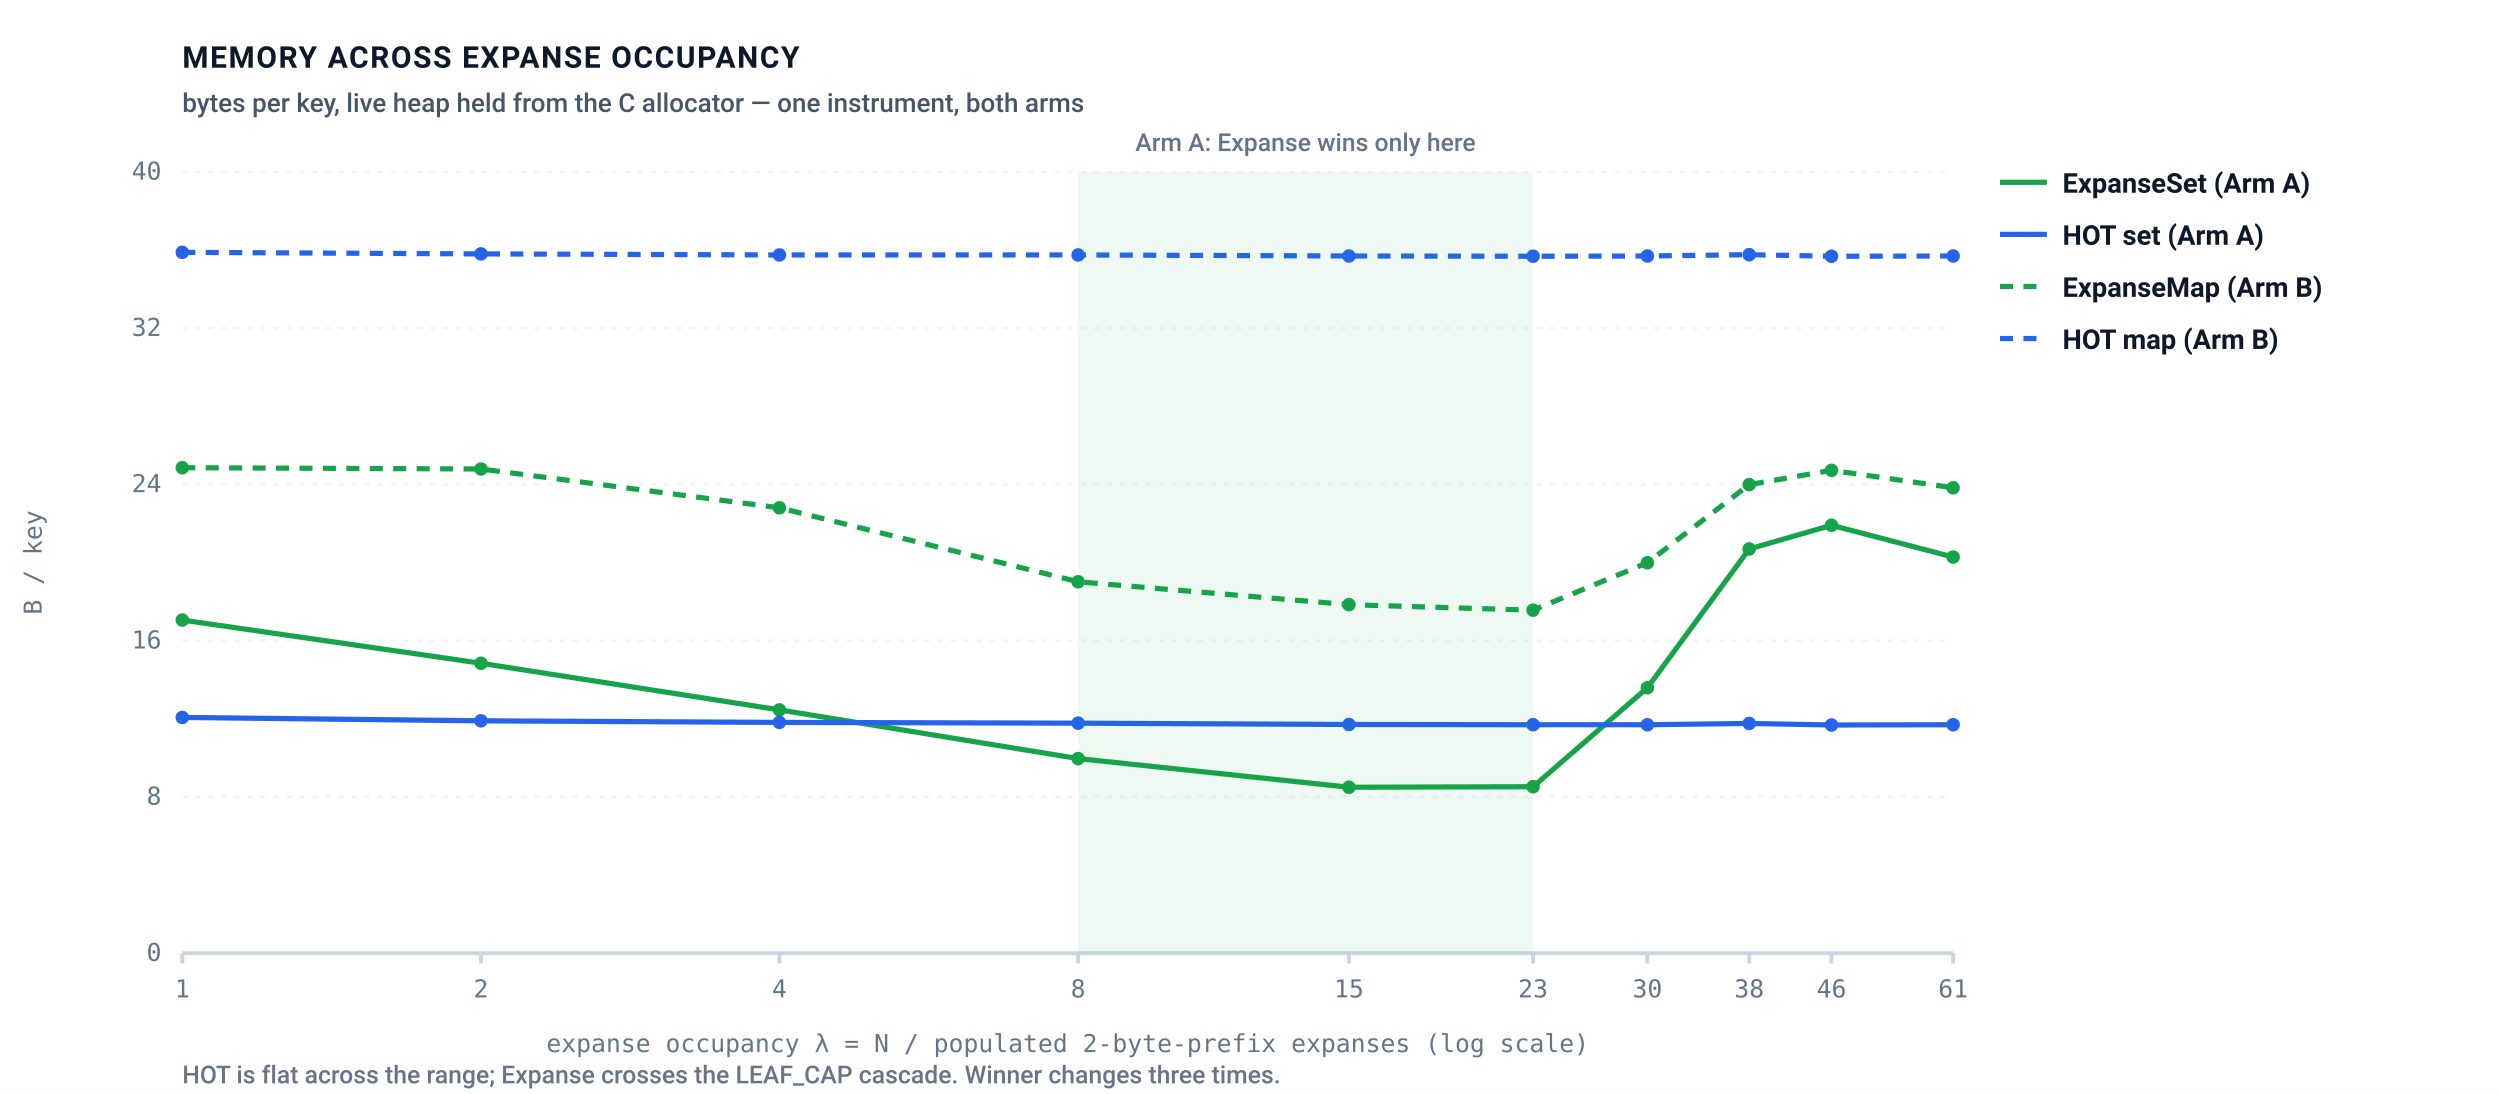
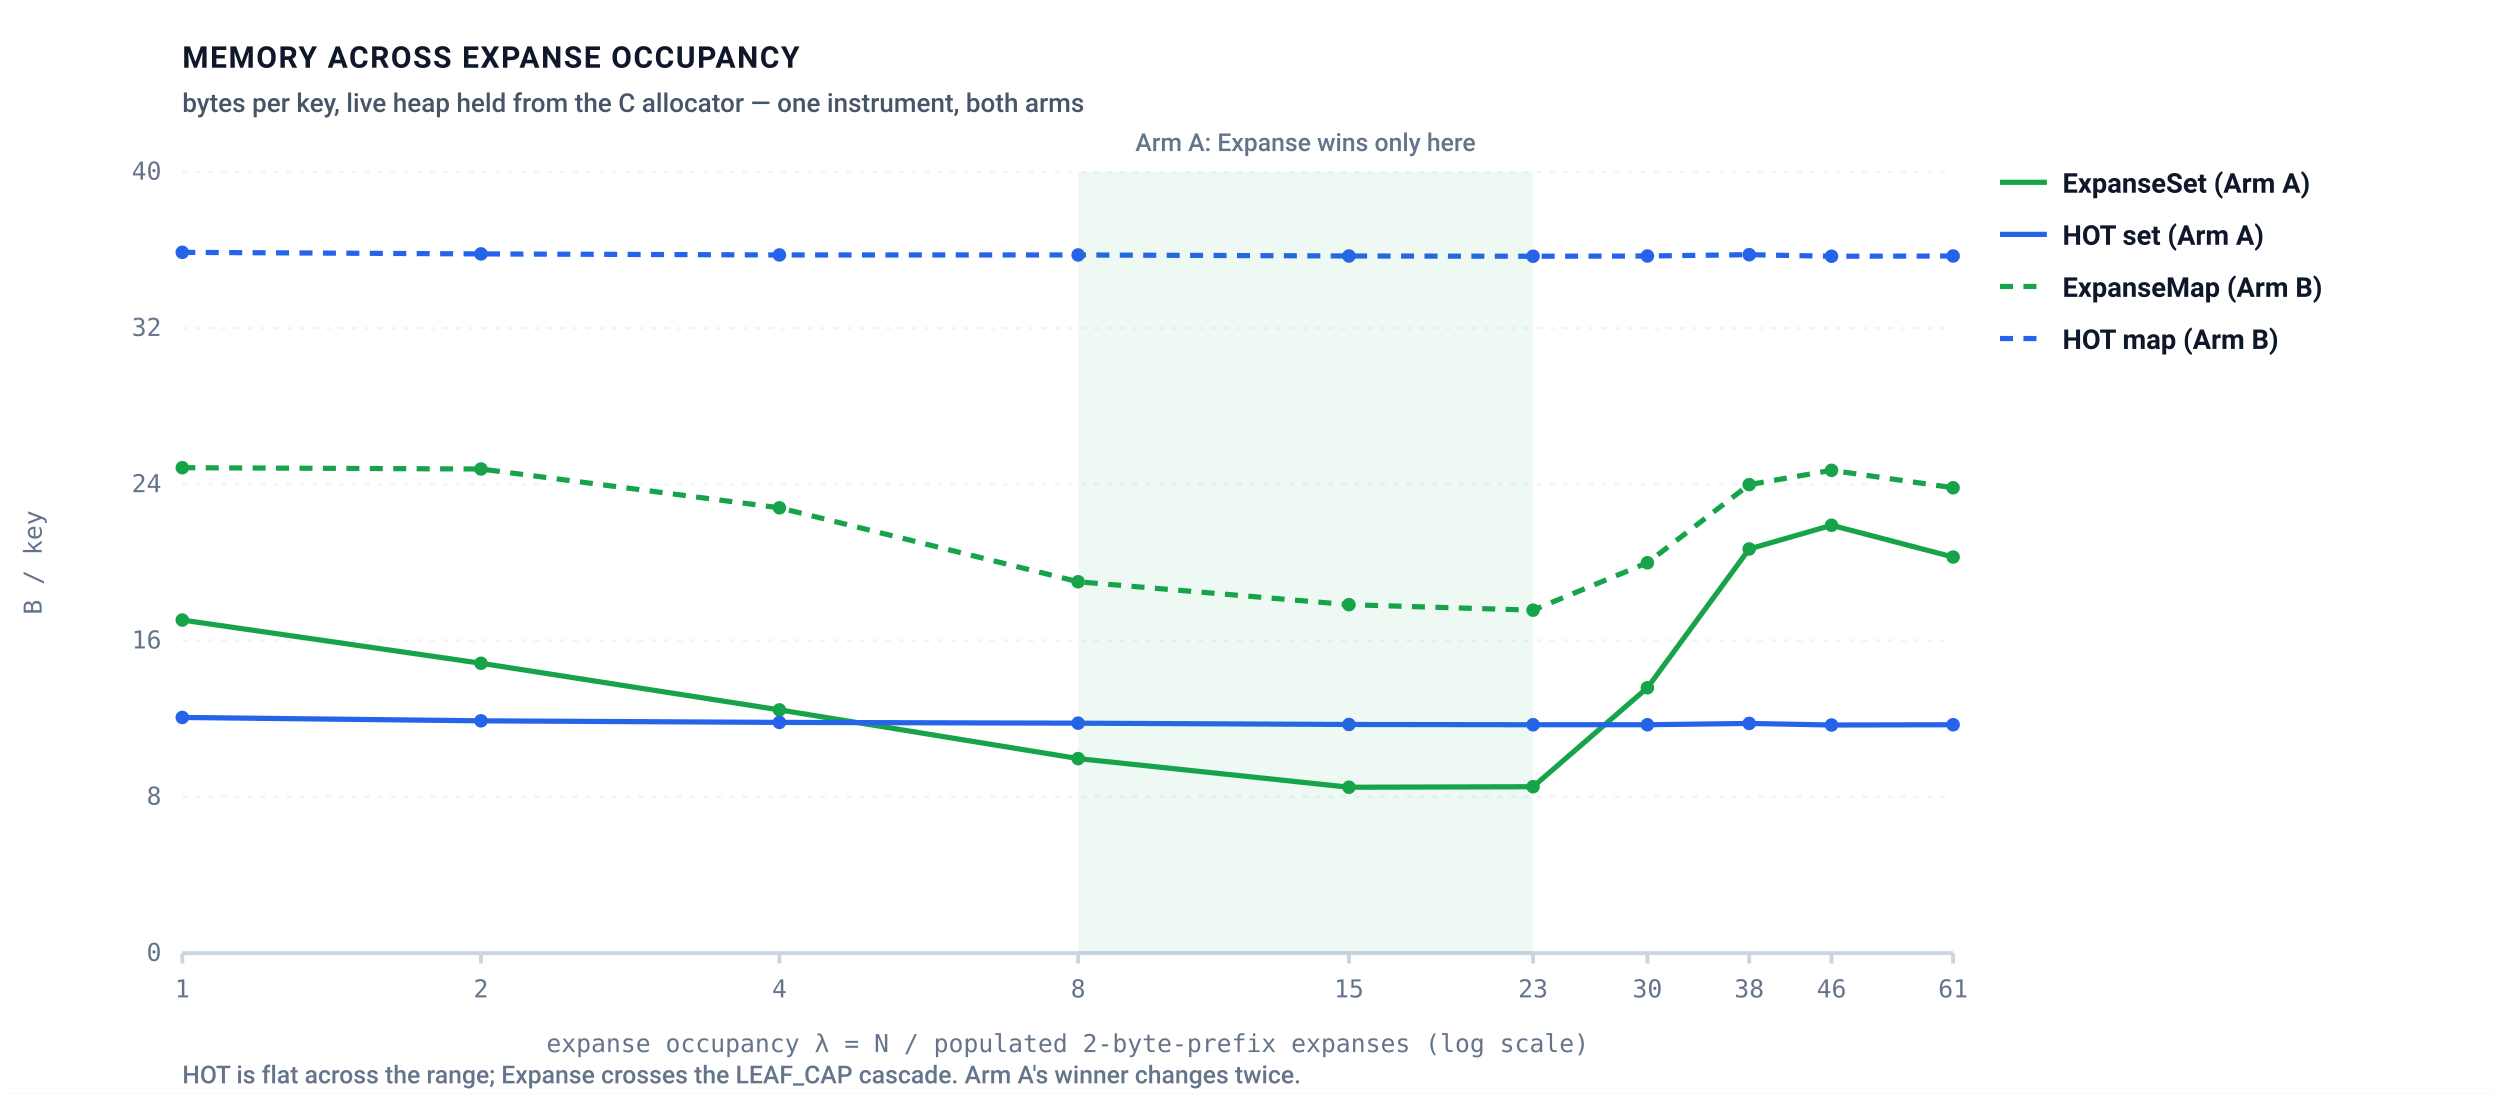
<svg xmlns="http://www.w3.org/2000/svg" role="img" viewBox="0 0 960 420" width="100%" height="100%">
  <defs>
    <style>
      .bg { fill: #ffffff; }
      .border { stroke: #e2e8f0; stroke-width: 1px; fill: none; }
      .grid { stroke: #f1f5f9; stroke-width: 1px; stroke-dasharray: 2,3; }
      .axis { stroke: #cbd5e1; stroke-width: 1.5px; }
      .divider { stroke: #e2e8f0; stroke-width: 1px; }

      .t-title { font-family: -apple-system, BlinkMacSystemFont, "Segoe UI", Roboto, Helvetica, Arial, sans-serif; font-size: 11.5px; font-weight: 700; letter-spacing: 0.6px; fill: #0f172a; text-transform: uppercase; }
      .t-sub { font-family: -apple-system, BlinkMacSystemFont, "Segoe UI", Roboto, Helvetica, Arial, sans-serif; font-size: 10px; font-weight: 500; fill: #475569; }
      .t-unit { font-family: ui-monospace, SFMono-Regular, Menlo, Monaco, Consolas, monospace; font-size: 10px; font-weight: 600; fill: #475569; }
      .t-axis-label { font-family: ui-monospace, SFMono-Regular, Menlo, Monaco, Consolas, monospace; font-size: 9.5px; font-weight: 500; fill: #64748b; }
      .t-bar-label { font-family: -apple-system, BlinkMacSystemFont, "Segoe UI", Roboto, Helvetica, Arial, sans-serif; font-size: 11px; font-weight: 700; fill: #0f172a; }
      .t-legend { font-family: -apple-system, BlinkMacSystemFont, "Segoe UI", Roboto, Helvetica, Arial, sans-serif; font-size: 10.5px; font-weight: 600; fill: #0f172a; }

      .t-val-accent { font-family: ui-monospace, SFMono-Regular, Menlo, Monaco, Consolas, monospace; font-size: 11px; font-weight: 700; fill: #15803d; }
      .t-val-blue { font-family: ui-monospace, SFMono-Regular, Menlo, Monaco, Consolas, monospace; font-size: 11px; font-weight: 600; fill: #2563eb; }
      .t-note { font-family: -apple-system, BlinkMacSystemFont, "Segoe UI", Roboto, Helvetica, Arial, sans-serif; font-size: 9.5px; font-weight: 500; fill: #64748b; }

      .b-expanse { fill: #16a34a; }
      .b-art { fill: #2563eb; }
      .b-hot { fill: #2563eb; }
      .b-btree { fill: #d97706; }
      .b-hashmap { fill: #7c3aed; }

      .badge-win { fill: #dcfce7; stroke: #86efac; stroke-width: 1px; }
      .badge-win-text { font-family: ui-monospace, SFMono-Regular, Menlo, Monaco, Consolas, monospace; font-size: 9.5px; font-weight: 700; fill: #15803d; text-anchor: middle; }
      .badge-loss { fill: #fef3c7; stroke: #fcd34d; stroke-width: 1px; }
      .badge-loss-text { font-family: ui-monospace, SFMono-Regular, Menlo, Monaco, Consolas, monospace; font-size: 9.5px; font-weight: 700; fill: #b45309; text-anchor: middle; }

      @media (prefers-color-scheme: dark) {
        .bg { fill: #0d1117; }
        .border { stroke: #30363d; }
        .grid { stroke: #21262d; }
        .axis { stroke: #484f58; }
        .divider { stroke: #21262d; }
        .t-title { fill: #f0f6fc; }
        .t-sub { fill: #94a3b8; }
        .t-unit { fill: #94a3b8; }
        .t-axis-label { fill: #94a3b8; }
        .t-bar-label { fill: #f8fafc; }
        .t-legend { fill: #f8fafc; }
        .t-val-accent { fill: #4ade80; }
        .t-val-blue { fill: #38bdf8; }
        .t-note { fill: #94a3b8; }
        .b-expanse { fill: #22c55e; }
        .b-art { fill: #3b82f6; }
        .b-hot { fill: #3b82f6; }
        .b-btree { fill: #f59e0b; }
        .b-hashmap { fill: #a855f7; }
        .badge-win { fill: #052e16; stroke: #166534; }
        .badge-win-text { fill: #4ade80; }
        .badge-loss { fill: #451a03; stroke: #92400e; }
        .badge-loss-text { fill: #fbbf24; }
      }

      :root[data-theme="dark"] .bg, [data-theme="dark"] .bg { fill: #0d1117; }
      :root[data-theme="dark"] .border, [data-theme="dark"] .border { stroke: #30363d; }
      :root[data-theme="dark"] .grid, [data-theme="dark"] .grid { stroke: #21262d; }
      :root[data-theme="dark"] .axis, [data-theme="dark"] .axis { stroke: #484f58; }
      :root[data-theme="dark"] .divider, [data-theme="dark"] .divider { stroke: #21262d; }
      :root[data-theme="dark"] .t-title, [data-theme="dark"] .t-title { fill: #f0f6fc; }
      :root[data-theme="dark"] .t-sub, [data-theme="dark"] .t-sub { fill: #94a3b8; }
      :root[data-theme="dark"] .t-unit, [data-theme="dark"] .t-unit { fill: #94a3b8; }
      :root[data-theme="dark"] .t-axis-label, [data-theme="dark"] .t-axis-label { fill: #94a3b8; }
      :root[data-theme="dark"] .t-bar-label, [data-theme="dark"] .t-bar-label { fill: #f8fafc; }
      :root[data-theme="dark"] .t-legend, [data-theme="dark"] .t-legend { fill: #f8fafc; }
      :root[data-theme="dark"] .t-val-accent, [data-theme="dark"] .t-val-accent { fill: #4ade80; }
      :root[data-theme="dark"] .t-val-blue, [data-theme="dark"] .t-val-blue { fill: #38bdf8; }
      :root[data-theme="dark"] .t-note, [data-theme="dark"] .t-note { fill: #94a3b8; }
      :root[data-theme="dark"] .b-expanse, [data-theme="dark"] .b-expanse { fill: #22c55e; }
      :root[data-theme="dark"] .b-art, [data-theme="dark"] .b-art { fill: #3b82f6; }
      :root[data-theme="dark"] .b-hot, [data-theme="dark"] .b-hot { fill: #3b82f6; }
      :root[data-theme="dark"] .b-btree, [data-theme="dark"] .b-btree { fill: #f59e0b; }
      :root[data-theme="dark"] .b-hashmap, [data-theme="dark"] .b-hashmap { fill: #a855f7; }
      :root[data-theme="dark"] .badge-win, [data-theme="dark"] .badge-win { fill: #052e16; stroke: #166534; }
      :root[data-theme="dark"] .badge-win-text, [data-theme="dark"] .badge-win-text { fill: #4ade80; }
      :root[data-theme="dark"] .badge-loss, [data-theme="dark"] .badge-loss { fill: #451a03; stroke: #92400e; }
      :root[data-theme="dark"] .badge-loss-text, [data-theme="dark"] .badge-loss-text { fill: #fbbf24; }
    </style>
  </defs>
  <rect width="100%" height="100%" class="bg" rx="6" />
  <rect width="100%" height="100%" class="border" rx="6" />
  <rect class="bg" x="0" y="0" width="960" height="420" />
  <text class="t-title" x="70" y="26">MEMORY ACROSS EXPANSE OCCUPANCY</text>
  <text class="t-sub" x="70" y="43">bytes per key, live heap held from the C allocator — one instrument, both arms</text>
  <line class="grid" x1="70" y1="366.0" x2="750" y2="366.0" />
  <text class="t-axis-label" x="62" y="369.0" text-anchor="end">0</text>
  <line class="grid" x1="70" y1="306.0" x2="750" y2="306.0" />
  <text class="t-axis-label" x="62" y="309.0" text-anchor="end">8</text>
  <line class="grid" x1="70" y1="246.0" x2="750" y2="246.0" />
  <text class="t-axis-label" x="62" y="249.0" text-anchor="end">16</text>
  <line class="grid" x1="70" y1="186.0" x2="750" y2="186.0" />
  <text class="t-axis-label" x="62" y="189.0" text-anchor="end">24</text>
  <line class="grid" x1="70" y1="126.0" x2="750" y2="126.0" />
  <text class="t-axis-label" x="62" y="129.0" text-anchor="end">32</text>
  <line class="grid" x1="70" y1="66.0" x2="750" y2="66.0" />
  <text class="t-axis-label" x="62" y="69.0" text-anchor="end">40</text>
  <line class="axis" x1="70.0" y1="366" x2="70.0" y2="370" />
  <text class="t-axis-label" x="70.0" y="383.0" text-anchor="middle">1</text>
  <line class="axis" x1="184.7" y1="366" x2="184.7" y2="370" />
  <text class="t-axis-label" x="184.7" y="383.0" text-anchor="middle">2</text>
  <line class="axis" x1="299.3" y1="366" x2="299.3" y2="370" />
  <text class="t-axis-label" x="299.3" y="383.0" text-anchor="middle">4</text>
  <line class="axis" x1="414.0" y1="366" x2="414.0" y2="370" />
  <text class="t-axis-label" x="414.0" y="383.0" text-anchor="middle">8</text>
  <line class="axis" x1="518.0" y1="366" x2="518.0" y2="370" />
  <text class="t-axis-label" x="518.0" y="383.0" text-anchor="middle">15</text>
  <line class="axis" x1="588.7" y1="366" x2="588.7" y2="370" />
  <text class="t-axis-label" x="588.7" y="383.0" text-anchor="middle">23</text>
  <line class="axis" x1="632.6" y1="366" x2="632.6" y2="370" />
  <text class="t-axis-label" x="632.6" y="383.0" text-anchor="middle">30</text>
  <line class="axis" x1="671.7" y1="366" x2="671.7" y2="370" />
  <text class="t-axis-label" x="671.7" y="383.0" text-anchor="middle">38</text>
  <line class="axis" x1="703.3" y1="366" x2="703.3" y2="370" />
  <text class="t-axis-label" x="703.3" y="383.0" text-anchor="middle">46</text>
  <line class="axis" x1="750.0" y1="366" x2="750.0" y2="370" />
  <text class="t-axis-label" x="750.0" y="383.0" text-anchor="middle">61</text>
  <text class="t-axis-label" x="410.0" y="404" text-anchor="middle">expanse occupancy λ = N / populated 2-byte-prefix expanses (log scale)</text>
  <text class="t-axis-label" x="16" y="216.0" text-anchor="middle" transform="rotate(-90 16 216.0)">B / key</text>
  <line class="axis" x1="70" y1="366" x2="750" y2="366" />
  <path d="M70.0,238.1 L184.7,254.7 L299.3,272.6 L414.0,291.3 L518.0,302.3 L588.7,302.1 L632.6,264.1 L671.7,210.8 L703.3,201.7 L750.0,213.9" fill="none" stroke="#16a34a" stroke-width="2" stroke-dasharray="4 0" stroke-linejoin="round" />
  <circle cx="70.0" cy="238.1" r="2.6" fill="#16a34a" />
  <circle cx="184.7" cy="254.7" r="2.6" fill="#16a34a" />
  <circle cx="299.3" cy="272.6" r="2.6" fill="#16a34a" />
  <circle cx="414.0" cy="291.3" r="2.6" fill="#16a34a" />
  <circle cx="518.0" cy="302.3" r="2.6" fill="#16a34a" />
  <circle cx="588.7" cy="302.1" r="2.6" fill="#16a34a" />
  <circle cx="632.6" cy="264.1" r="2.6" fill="#16a34a" />
  <circle cx="671.7" cy="210.8" r="2.6" fill="#16a34a" />
  <circle cx="703.3" cy="201.7" r="2.6" fill="#16a34a" />
  <circle cx="750.0" cy="213.9" r="2.6" fill="#16a34a" />
  <line x1="768" y1="70" x2="786" y2="70" stroke="#16a34a" stroke-width="2" stroke-dasharray="4 0" />
  <text class="t-legend" x="792" y="74">ExpanseSet (Arm A)</text>
  <path d="M70.0,275.5 L184.7,276.8 L299.3,277.4 L414.0,277.7 L518.0,278.2 L588.7,278.3 L632.6,278.3 L671.7,277.8 L703.3,278.4 L750.0,278.3" fill="none" stroke="#2563eb" stroke-width="2" stroke-dasharray="4 0" stroke-linejoin="round" />
  <circle cx="70.0" cy="275.5" r="2.6" fill="#2563eb" />
  <circle cx="184.7" cy="276.8" r="2.6" fill="#2563eb" />
  <circle cx="299.3" cy="277.4" r="2.6" fill="#2563eb" />
  <circle cx="414.0" cy="277.7" r="2.6" fill="#2563eb" />
  <circle cx="518.0" cy="278.2" r="2.6" fill="#2563eb" />
  <circle cx="588.7" cy="278.3" r="2.6" fill="#2563eb" />
  <circle cx="632.6" cy="278.3" r="2.6" fill="#2563eb" />
  <circle cx="671.7" cy="277.8" r="2.6" fill="#2563eb" />
  <circle cx="703.3" cy="278.4" r="2.6" fill="#2563eb" />
  <circle cx="750.0" cy="278.3" r="2.6" fill="#2563eb" />
  <line x1="768" y1="90" x2="786" y2="90" stroke="#2563eb" stroke-width="2" stroke-dasharray="4 0" />
  <text class="t-legend" x="792" y="94">HOT set (Arm A)</text>
  <path d="M70.0,179.6 L184.7,180.1 L299.3,195.0 L414.0,223.4 L518.0,232.2 L588.7,234.3 L632.6,216.1 L671.7,186.1 L703.3,180.6 L750.0,187.3" fill="none" stroke="#16a34a" stroke-width="2" stroke-dasharray="5 4" stroke-linejoin="round" />
  <circle cx="70.0" cy="179.6" r="2.6" fill="#16a34a" />
  <circle cx="184.7" cy="180.1" r="2.6" fill="#16a34a" />
  <circle cx="299.3" cy="195.0" r="2.6" fill="#16a34a" />
  <circle cx="414.0" cy="223.4" r="2.6" fill="#16a34a" />
  <circle cx="518.0" cy="232.2" r="2.6" fill="#16a34a" />
  <circle cx="588.7" cy="234.3" r="2.6" fill="#16a34a" />
  <circle cx="632.6" cy="216.1" r="2.6" fill="#16a34a" />
  <circle cx="671.7" cy="186.1" r="2.6" fill="#16a34a" />
  <circle cx="703.3" cy="180.6" r="2.6" fill="#16a34a" />
  <circle cx="750.0" cy="187.3" r="2.6" fill="#16a34a" />
  <line x1="768" y1="110" x2="786" y2="110" stroke="#16a34a" stroke-width="2" stroke-dasharray="5 4" />
  <text class="t-legend" x="792" y="114">ExpanseMap (Arm B)</text>
  <path d="M70.0,96.9 L184.7,97.5 L299.3,97.9 L414.0,97.9 L518.0,98.3 L588.7,98.4 L632.6,98.3 L671.7,97.8 L703.3,98.4 L750.0,98.3" fill="none" stroke="#2563eb" stroke-width="2" stroke-dasharray="5 4" stroke-linejoin="round" />
  <circle cx="70.0" cy="96.9" r="2.6" fill="#2563eb" />
  <circle cx="184.7" cy="97.5" r="2.6" fill="#2563eb" />
  <circle cx="299.3" cy="97.9" r="2.6" fill="#2563eb" />
  <circle cx="414.0" cy="97.9" r="2.6" fill="#2563eb" />
  <circle cx="518.0" cy="98.3" r="2.6" fill="#2563eb" />
  <circle cx="588.7" cy="98.4" r="2.6" fill="#2563eb" />
  <circle cx="632.6" cy="98.3" r="2.6" fill="#2563eb" />
  <circle cx="671.7" cy="97.8" r="2.6" fill="#2563eb" />
  <circle cx="703.3" cy="98.4" r="2.6" fill="#2563eb" />
  <circle cx="750.0" cy="98.3" r="2.6" fill="#2563eb" />
  <line x1="768" y1="130" x2="786" y2="130" stroke="#2563eb" stroke-width="2" stroke-dasharray="5 4" />
  <text class="t-legend" x="792" y="134">HOT map (Arm B)</text>
  <rect x="414.0" y="66" width="174.7" height="300" fill="#16a34a" opacity="0.07" />
  <text class="t-note" x="501.3" y="58" text-anchor="middle">Arm A: Expanse wins only here</text>
-   <text class="t-note" x="70" y="416">HOT is flat across the range; Expanse crosses the LEAF_CAP cascade. Winner changes three times.</text>
+   <text class="t-note" x="70" y="416">HOT is flat across the range; Expanse crosses the LEAF_CAP cascade. Arm A's winner changes twice.</text>
</svg>
